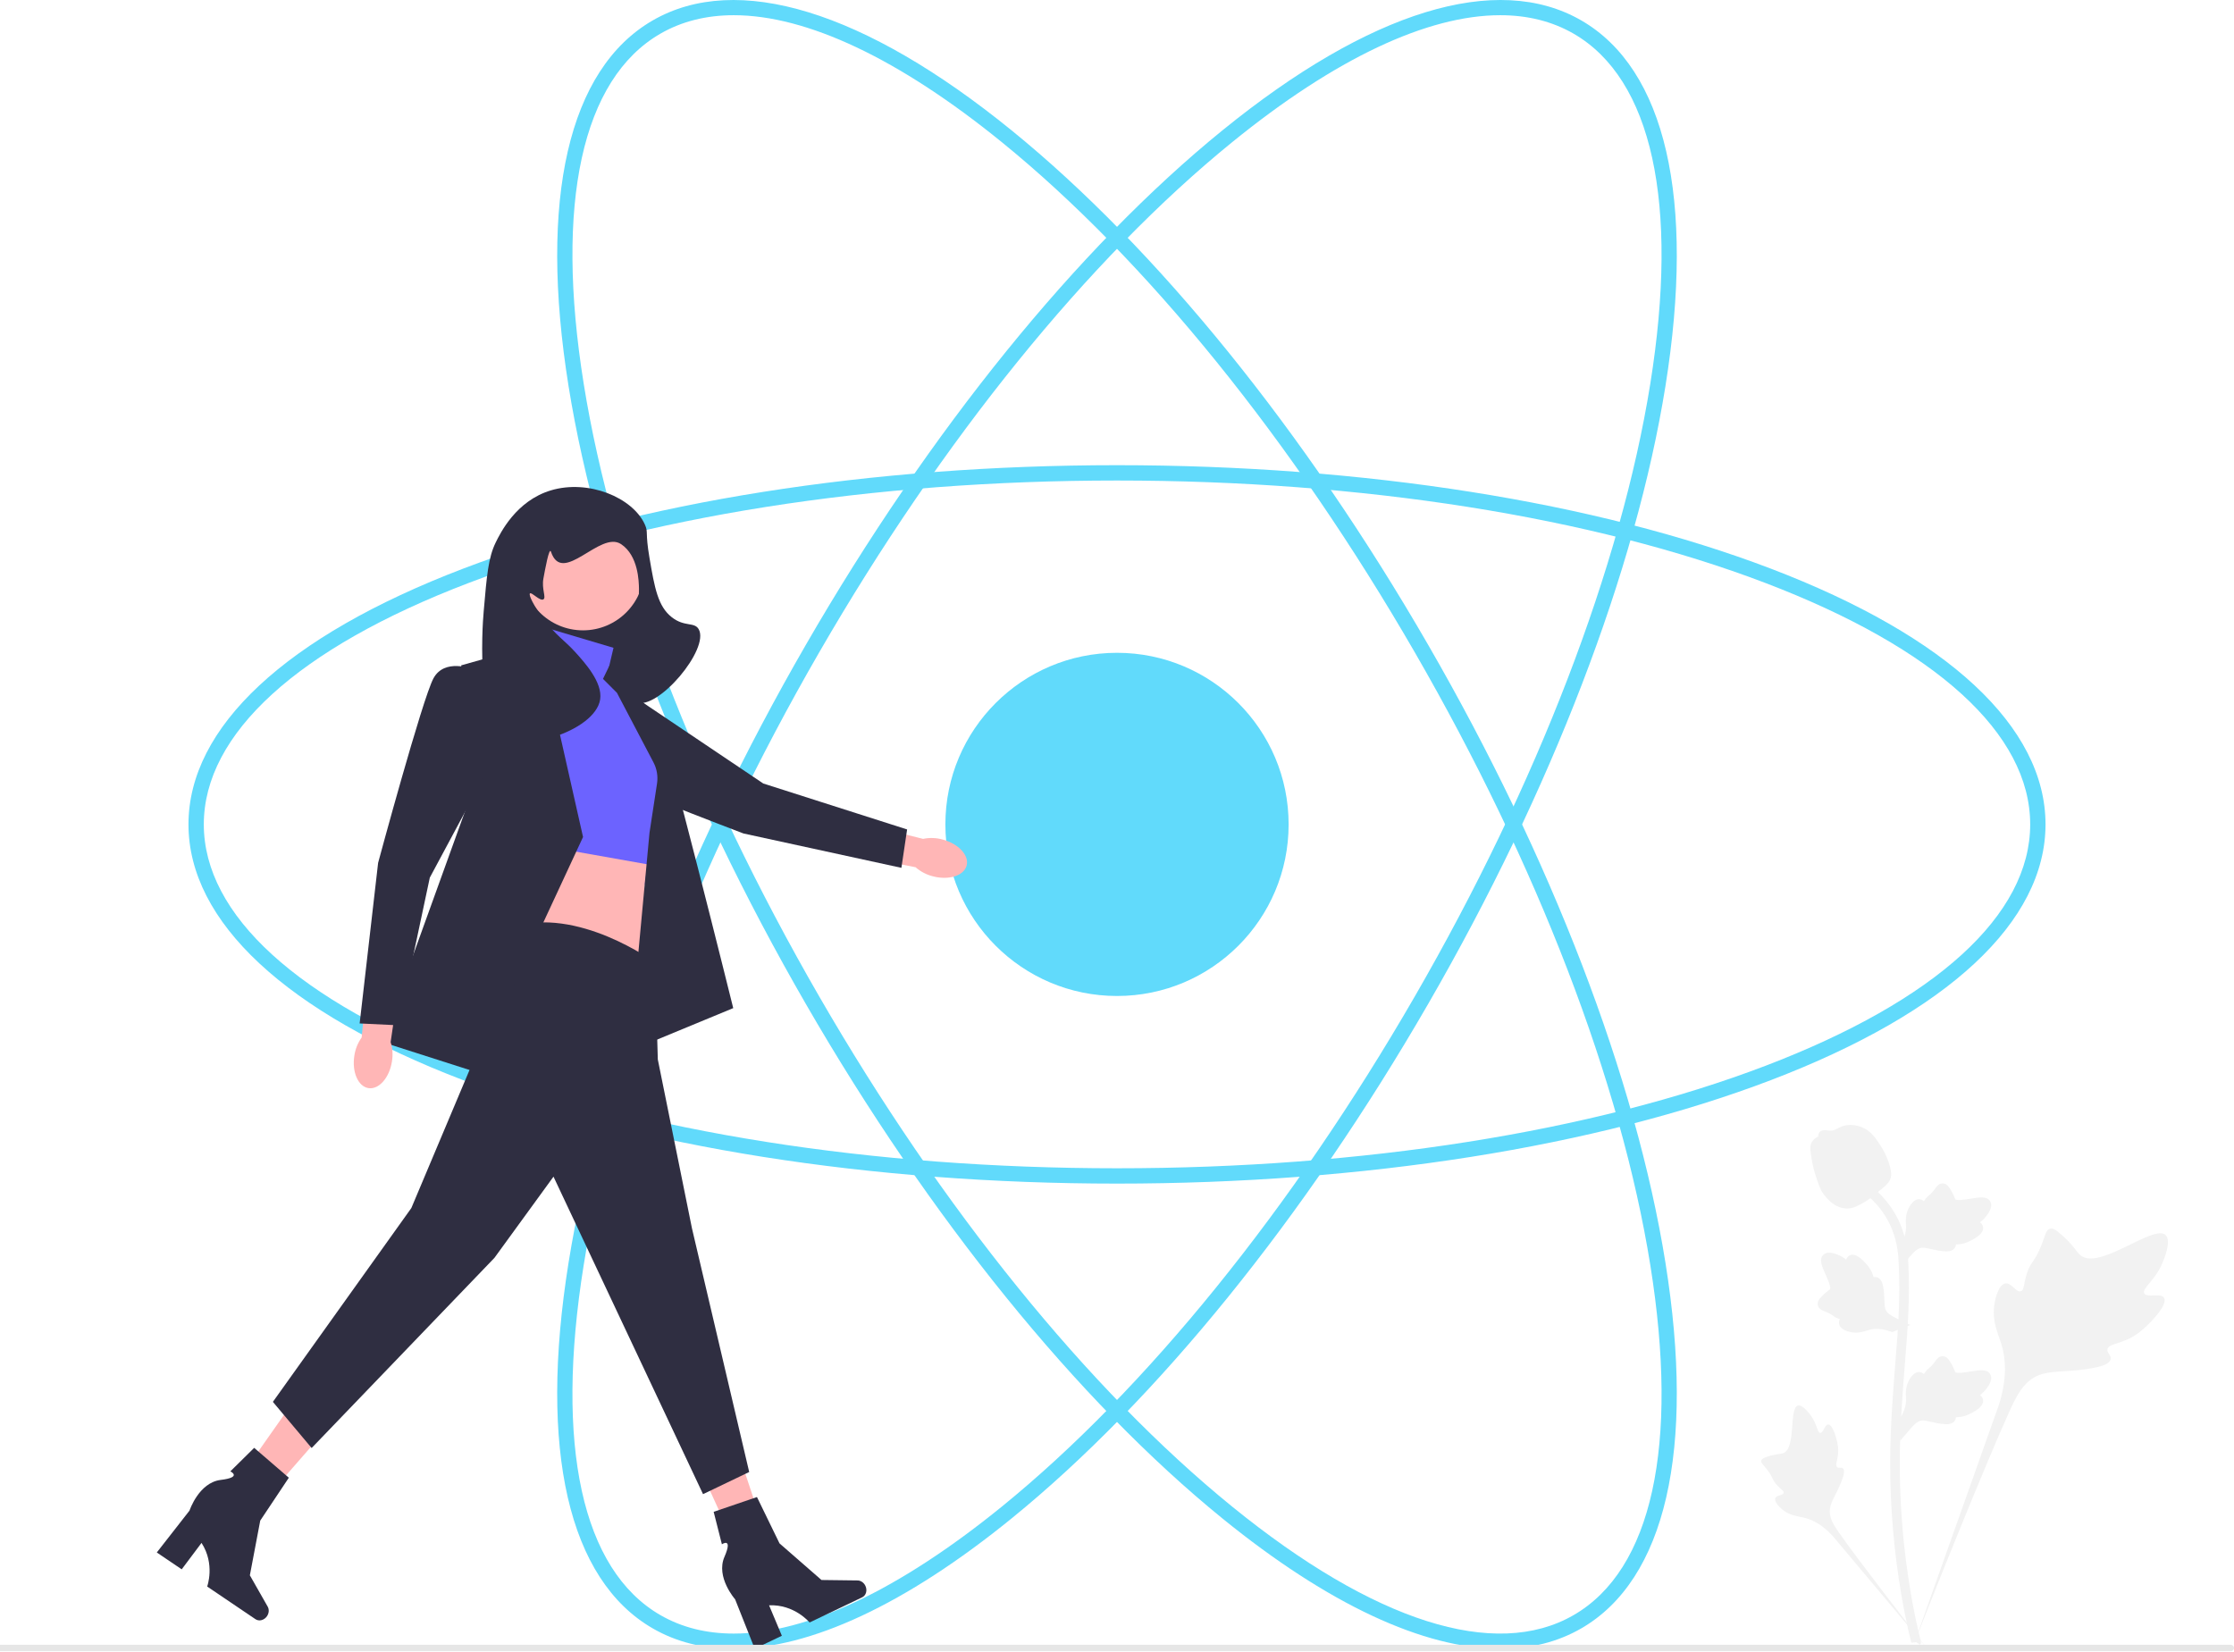
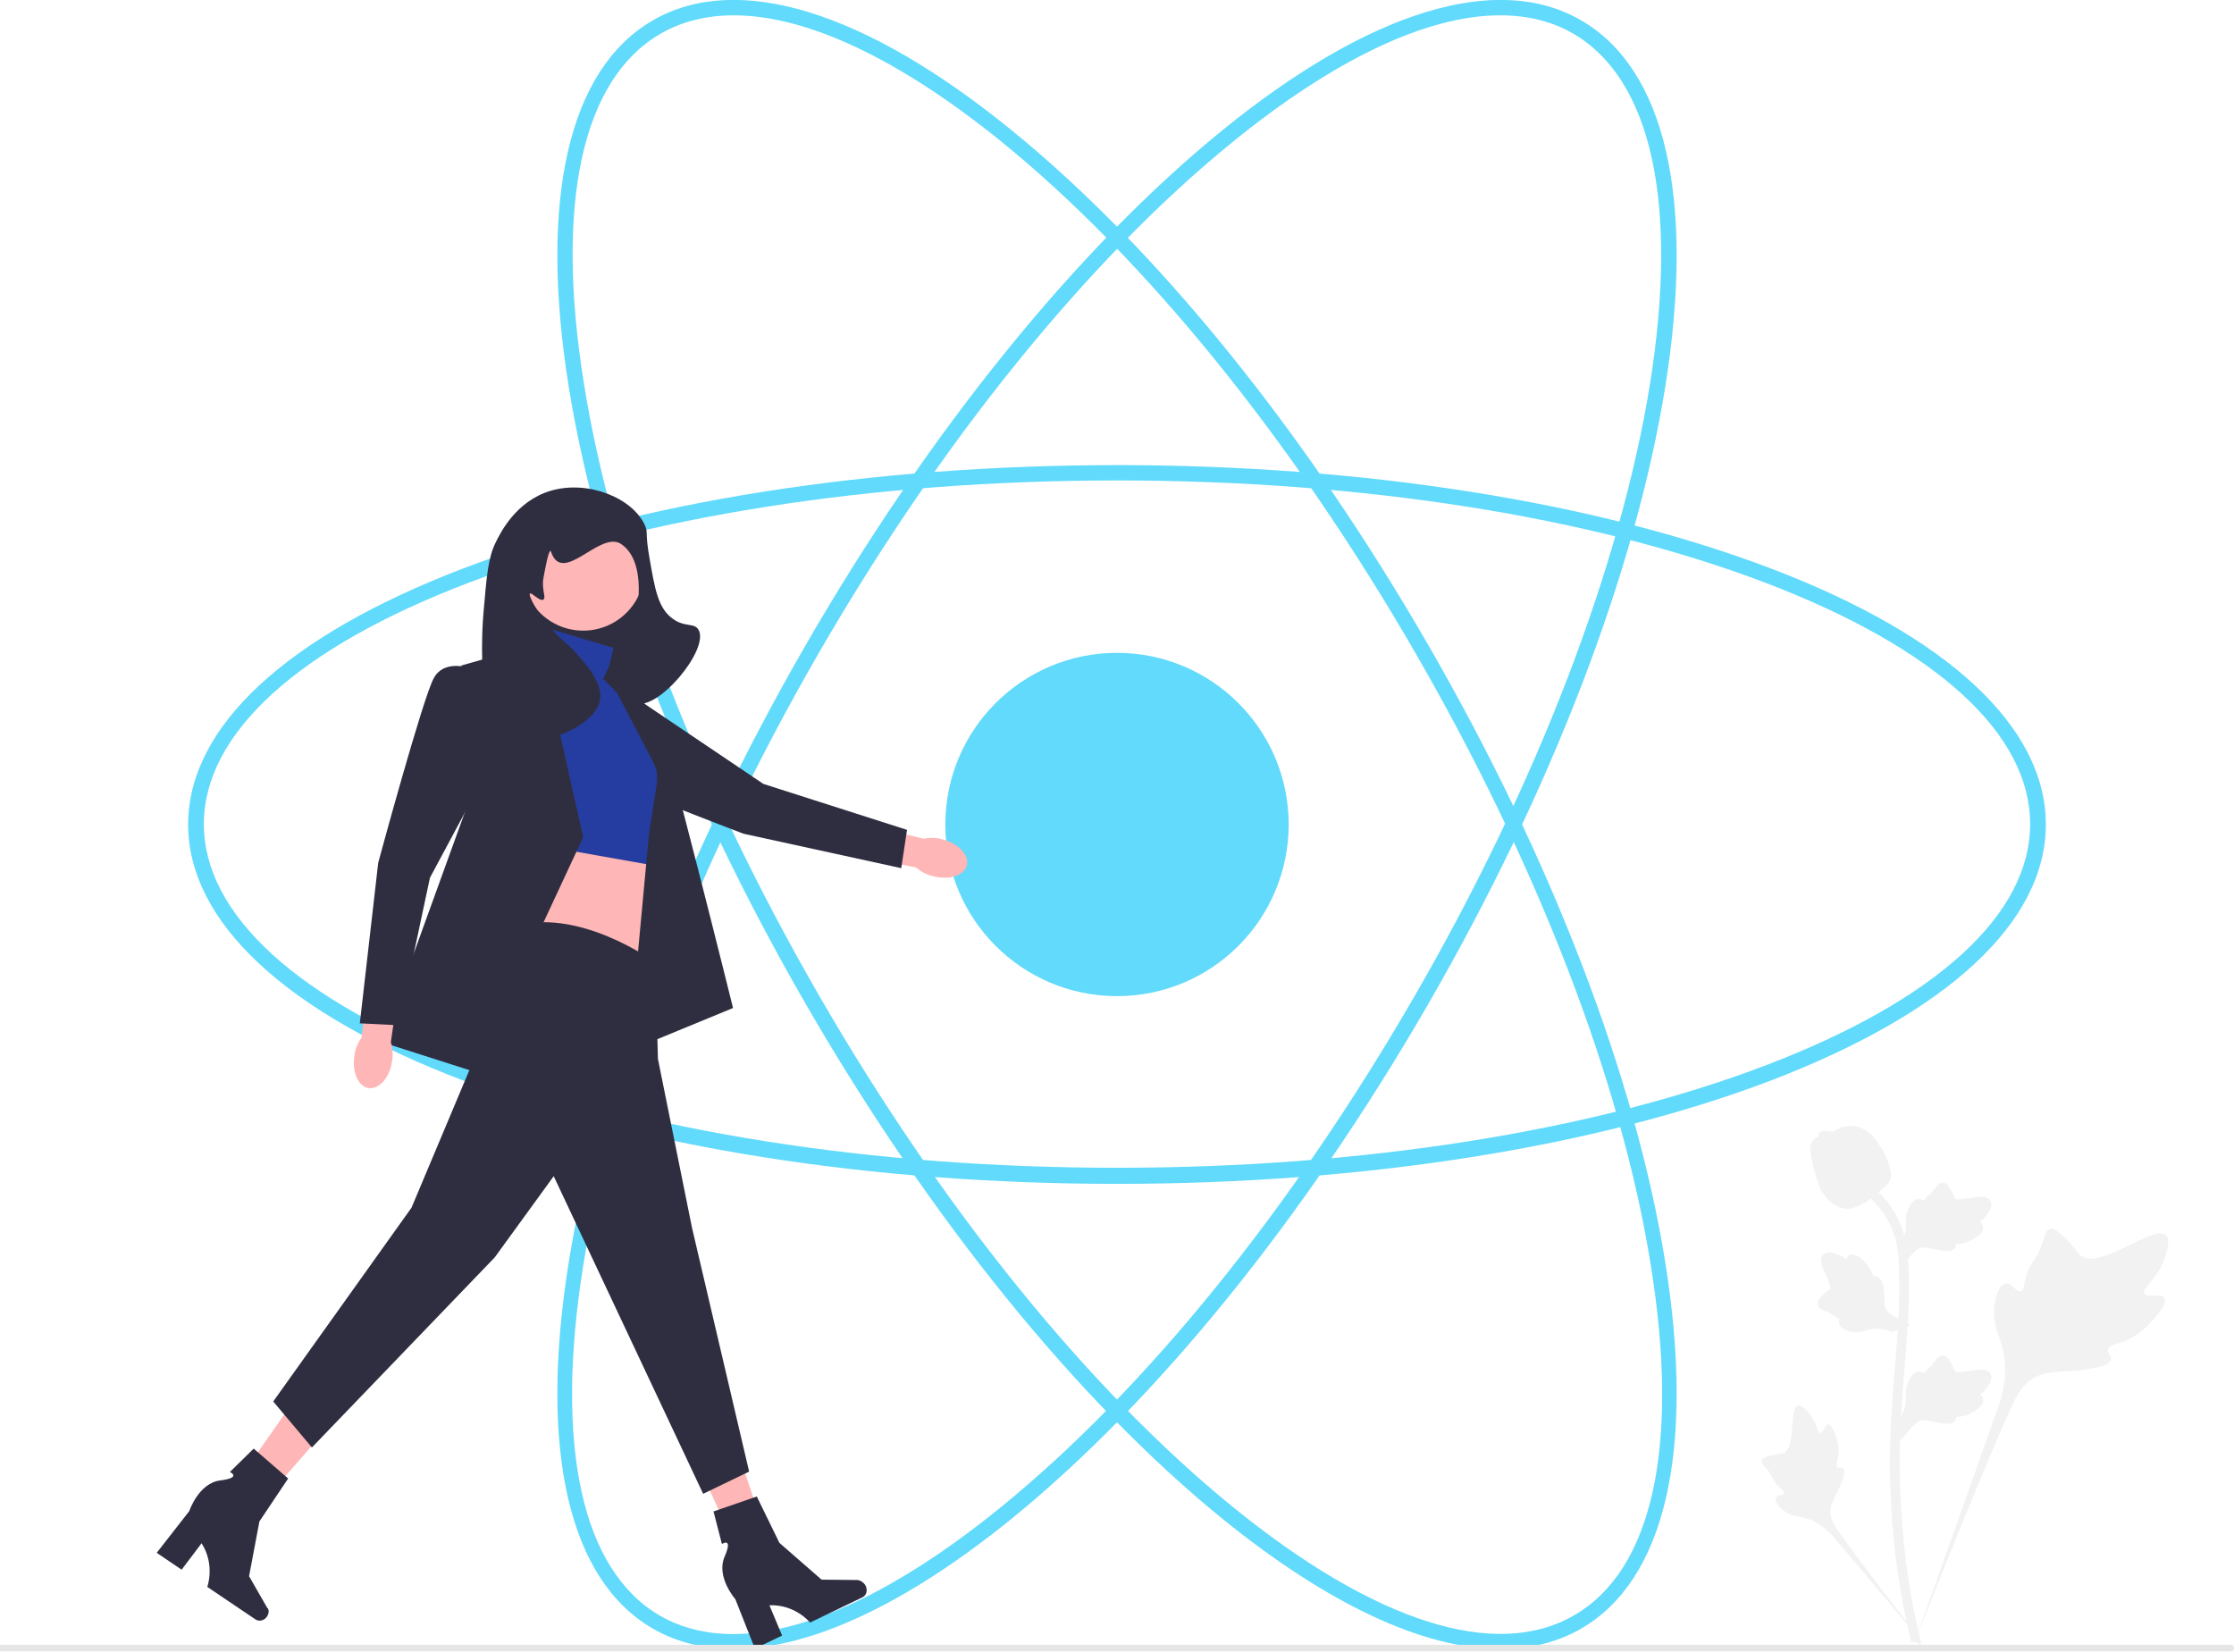
- <svg xmlns="http://www.w3.org/2000/svg" width="583.04" height="431.02" viewBox="0 0 583.04 431.02">
+ <svg xmlns="http://www.w3.org/2000/svg" version="1.1" id="Layer_1" x="0px" y="0px" viewBox="0 0 583 431" style="enable-background:new 0 0 583 431;" xml:space="preserve">
+   <style type="text/css">
+ 	.st0{fill:#61DAFB;}
+ 	.st1{fill:#F2F2F2;}
+ 	.st2{fill:#FFB6B6;}
+ 	.st3{fill:#2F2E41;}
+ 	.st4{fill:#253DA1;}
+ 	.st5{fill:#E6E6E6;}
+ </style>
  <g>
-     <path d="M291.52,308.951c-64.433,0-125.038-9.592-170.652-27.008-46.222-17.648-71.678-41.355-71.678-66.755s25.456-49.105,71.678-66.754c45.614-17.416,106.22-27.008,170.652-27.008s125.038,9.592,170.652,27.008c46.222,17.648,71.677,41.355,71.677,66.754s-25.456,49.106-71.677,66.755c-45.615,17.416-106.22,27.008-170.652,27.008Zm0-183.524c-63.957,0-124.056,9.498-169.226,26.745-44.563,17.015-69.104,39.395-69.104,63.017s24.541,46.003,69.104,63.018c45.17,17.247,105.269,26.745,169.226,26.745s124.056-9.498,169.225-26.745c44.563-17.015,69.104-39.395,69.104-63.018s-24.541-46.002-69.104-63.017c-45.17-17.247-105.269-26.745-169.225-26.745Z" fill="#61dafb" />
-     <path d="M391.642,430.378c-20.024,0-44.985-11.573-72.607-34.022-37.891-30.795-76.5-78.485-108.716-134.285-32.216-55.8-54.212-113.082-61.937-161.293-7.827-48.854-.024-82.752,21.972-95.452,21.996-12.699,55.255-2.507,93.649,28.697,37.891,30.795,76.5,78.485,108.716,134.285,32.216,55.8,54.212,113.082,61.937,161.294,7.827,48.854,.024,82.752-21.972,95.452-6.171,3.562-13.233,5.324-21.042,5.324ZM191.505,3.969c-7.139,0-13.562,1.594-19.149,4.82-20.458,11.812-27.569,44.255-20.022,91.355,7.649,47.742,29.473,104.538,61.451,159.926,31.979,55.388,70.253,102.686,107.774,133.181,37.017,30.086,68.67,40.151,89.127,28.338,20.458-11.812,27.569-44.255,20.022-91.354-7.649-47.742-29.473-104.538-61.451-159.927-31.979-55.388-70.253-102.686-107.775-133.181C234.576,15.259,210.504,3.969,191.505,3.969Z" fill="#61dafb" />
-     <path d="M191.397,430.378c-7.812,0-14.869-1.761-21.042-5.324-21.996-12.7-29.799-46.599-21.972-95.452,7.724-48.212,29.72-105.494,61.937-161.294,32.216-55.8,70.825-103.49,108.716-134.285C357.43,2.817,390.69-7.375,412.685,5.325c21.996,12.699,29.799,46.598,21.972,95.452-7.724,48.211-29.72,105.494-61.937,161.293-32.216,55.8-70.825,103.49-108.716,134.285-27.62,22.448-52.584,34.022-72.607,34.022ZM391.535,3.969c-19,0-43.069,11.288-69.978,33.158-37.521,30.495-75.796,77.793-107.774,133.181-31.978,55.389-53.802,112.185-61.451,159.927-7.546,47.1-.436,79.543,20.022,91.354,5.586,3.226,12.012,4.819,19.149,4.82,19,.002,43.069-11.288,69.977-33.158,37.521-30.495,75.796-77.793,107.775-133.181,31.978-55.389,53.802-112.185,61.451-159.926,7.546-47.1,.436-79.543-20.022-91.355-5.586-3.225-12.012-4.82-19.149-4.82Z" fill="#61dafb" />
-     <circle cx="291.52" cy="215.189" r="44.789" fill="#61dafb" />
+     <path class="st0" d="M291.5,309c-64.4,0-125-9.6-170.7-27c-46.2-17.6-71.7-41.4-71.7-66.8s25.5-49.1,71.7-66.8   c45.6-17.4,106.2-27,170.7-27s125,9.6,170.7,27c46.2,17.6,71.7,41.4,71.7,66.8s-25.5,49.1-71.7,66.8C416.6,299.4,356,309,291.5,309   z M291.5,125.4c-64,0-124.1,9.5-169.2,26.7c-44.6,17-69.1,39.4-69.1,63s24.5,46,69.1,63c45.2,17.2,105.3,26.7,169.2,26.7   s124.1-9.5,169.2-26.7c44.6-17,69.1-39.4,69.1-63s-24.5-46-69.1-63C415.6,134.9,355.5,125.4,291.5,125.4z" />
+     <path class="st0" d="M391.6,430.4c-20,0-45-11.6-72.6-34c-37.9-30.8-76.5-78.5-108.7-134.3c-32.2-55.8-54.2-113.1-61.9-161.3   c-7.8-48.9,0-82.8,22-95.5c22-12.7,55.3-2.5,93.6,28.7c37.9,30.8,76.5,78.5,108.7,134.3c32.2,55.8,54.2,113.1,61.9,161.3   c7.8,48.9,0,82.8-22,95.5C406.5,428.6,399.5,430.4,391.6,430.4z M191.5,4c-7.1,0-13.6,1.6-19.1,4.8c-20.5,11.8-27.6,44.3-20,91.4   c7.6,47.7,29.5,104.5,61.5,159.9c32,55.4,70.3,102.7,107.8,133.2c37,30.1,68.7,40.2,89.1,28.3c20.5-11.8,27.6-44.3,20-91.4   c-7.6-47.7-29.5-104.5-61.5-159.9c-32-55.4-70.3-102.7-107.8-133.2C234.6,15.3,210.5,4,191.5,4z" />
+     <path class="st0" d="M191.4,430.4c-7.8,0-14.9-1.8-21-5.3c-22-12.7-29.8-46.6-22-95.5c7.7-48.2,29.7-105.5,61.9-161.3   C242.5,112.5,281.1,64.8,319,34c38.4-31.2,71.7-41.4,93.6-28.7c22,12.7,29.8,46.6,22,95.5c-7.7,48.2-29.7,105.5-61.9,161.3   c-32.2,55.8-70.8,103.5-108.7,134.3C236.4,418.8,211.4,430.4,191.4,430.4z M391.5,4c-19,0-43.1,11.3-70,33.2   c-37.5,30.5-75.8,77.8-107.8,133.2c-32,55.4-53.8,112.2-61.5,159.9c-7.5,47.1-0.4,79.5,20,91.4c5.6,3.2,12,4.8,19.1,4.8   c19,0,43.1-11.3,70-33.2c37.5-30.5,75.8-77.8,107.8-133.2c32-55.4,53.8-112.2,61.5-159.9c7.5-47.1,0.4-79.5-20-91.4   C405.1,5.6,398.7,4,391.5,4L391.5,4z" />
+     <circle class="st0" cx="291.5" cy="215.2" r="44.8" />
  </g>
  <g>
-     <path d="M564.784,338.786c-.844-1.424-4.497,.101-5.168-1.191-.669-1.287,2.725-3.249,4.663-7.73,.35-.808,2.553-5.9,.922-7.472-3.092-2.978-17.24,9.313-22.191,5.29-1.087-.883-1.846-2.645-5.134-5.506-1.308-1.138-2.099-1.652-2.865-1.461-1.086,.271-1.172,1.725-2.337,4.584-1.747,4.287-2.78,4.028-3.798,7.449-.756,2.539-.583,4.016-1.472,4.303-1.258,.407-2.416-2.286-4.011-2.045-1.627,.246-2.611,3.382-2.922,5.73-.583,4.406,1.035,7.313,1.932,10.371,.975,3.322,1.553,8.375-.698,15.528l-22.277,62.766c4.918-12.879,19.158-48.185,25.142-61.305,1.727-3.787,3.635-7.629,7.551-9.145,3.77-1.46,8.949-.588,15.55-2.179,.771-.186,2.911-.73,3.18-1.988,.223-1.04-1.036-1.621-.842-2.595,.259-1.307,2.734-1.323,5.775-2.831,2.144-1.063,3.48-2.328,4.629-3.415,.346-.328,5.495-5.262,4.371-7.157Z" fill="#f2f2f2" />
-     <path d="M477.139,371.829c-.942,.004-1.248,2.236-2.076,2.193-.825-.043-.808-2.275-2.448-4.519-.296-.405-2.159-2.955-3.401-2.608-2.354,.658-.404,11.148-3.806,12.418-.747,.279-1.831,.143-4.184,.931-.936,.314-1.417,.554-1.544,.985-.18,.611,.508,1.073,1.575,2.47,1.6,2.094,1.175,2.527,2.56,4.013,1.028,1.104,1.803,1.445,1.687,1.964-.163,.735-1.819,.526-2.161,1.379-.349,.87,.907,2.257,1.969,3.087,1.994,1.557,3.888,1.602,5.647,2.044,1.912,.48,4.559,1.654,7.42,4.823l24.378,29.044c-4.902-6.13-18.122-23.306-22.835-30.028-1.36-1.941-2.696-3.985-2.31-6.345,.371-2.272,2.293-4.562,3.417-8.261,.131-.432,.481-1.639-.058-2.134-.446-.409-1.095,.041-1.517-.335-.567-.504,.14-1.724,.277-3.651,.097-1.359-.138-2.38-.341-3.258-.061-.265-.997-4.215-2.251-4.21Z" fill="#f2f2f2" />
-     <path d="M495.939,376.049l-.568-5.068,.259-.384c1.2-1.777,1.812-3.512,1.819-5.159,.001-.262-.011-.524-.023-.79-.049-1.057-.11-2.371,.575-3.903,.384-.854,1.463-2.831,3.086-2.587,.437,.061,.767,.262,1.018,.497,.037-.059,.075-.117,.115-.181,.505-.771,.905-1.101,1.291-1.419,.296-.245,.602-.497,1.082-1.094,.21-.262,.374-.492,.513-.685,.42-.585,.968-1.282,1.935-1.27,1.033,.049,1.574,.903,1.932,1.468,.64,1.008,.93,1.735,1.122,2.217,.07,.176,.149,.374,.19,.436,.333,.489,3.038,.032,4.057-.135,2.289-.382,4.27-.712,5.087,.732,.585,1.033,.15,2.398-1.33,4.168-.461,.551-.952,.969-1.388,1.297,.361,.215,.684,.546,.815,1.065h0c.308,1.228-.748,2.459-3.137,3.663-.593,.301-1.392,.702-2.512,.896-.527,.091-1.002,.113-1.408,.125-.009,.235-.064,.489-.207,.751-.42,.771-1.293,1.138-2.61,1.05-1.449-.076-2.642-.352-3.694-.595-.919-.21-1.711-.389-2.332-.347-1.153,.093-2.041,1.016-3.083,2.212l-2.603,3.042Z" fill="#f2f2f2" />
-     <path d="M498.572,345.873l-4.758,1.835-.437-.153c-2.023-.71-3.857-.862-5.452-.451-.254,.065-.504,.143-.759,.223-1.01,.316-2.266,.708-3.922,.434-.924-.155-3.11-.697-3.285-2.329-.052-.438,.059-.809,.222-1.111-.066-.021-.133-.042-.204-.065-.874-.293-1.295-.597-1.7-.889-.312-.224-.633-.456-1.332-.769-.307-.137-.571-.237-.793-.322-.672-.258-1.486-.611-1.719-1.549-.215-1.011,.474-1.751,.93-2.241,.813-.875,1.442-1.34,1.86-1.648,.153-.112,.324-.239,.373-.294,.389-.446-.74-2.947-1.159-3.891-.95-2.118-1.772-3.95-.582-5.106,.851-.828,2.282-.754,4.369,.229,.65,.307,1.179,.675,1.607,1.013,.117-.404,.354-.8,.823-1.058h0c1.11-.61,2.569,.099,4.339,2.105,.442,.498,1.033,1.169,1.504,2.203,.221,.487,.363,.941,.478,1.331,.229-.051,.49-.063,.779,.009,.852,.21,1.429,.962,1.678,2.258,.294,1.421,.329,2.645,.362,3.724,.03,.942,.058,1.753,.255,2.344,.382,1.091,1.5,1.717,2.922,2.421l3.603,1.746Z" fill="#f2f2f2" />
-     <path d="M495.939,330.942l-.568-5.068,.259-.384c1.2-1.777,1.812-3.512,1.819-5.159,.001-.262-.011-.524-.023-.79-.049-1.057-.11-2.371,.575-3.903,.384-.854,1.463-2.831,3.086-2.587,.437,.061,.767,.262,1.018,.497,.037-.059,.075-.117,.115-.181,.505-.771,.905-1.101,1.291-1.419,.296-.245,.602-.497,1.082-1.094,.21-.262,.374-.492,.513-.685,.42-.585,.968-1.282,1.935-1.27,1.033,.049,1.574,.903,1.932,1.468,.64,1.008,.93,1.735,1.122,2.217,.07,.176,.149,.374,.19,.436,.333,.489,3.038,.032,4.057-.135,2.289-.382,4.27-.712,5.087,.732,.585,1.033,.15,2.398-1.33,4.168-.461,.551-.952,.969-1.388,1.297,.361,.215,.684,.546,.815,1.065h0c.308,1.228-.748,2.459-3.137,3.663-.593,.301-1.392,.702-2.512,.896-.527,.091-1.002,.113-1.408,.125-.009,.235-.064,.489-.207,.751-.42,.771-1.293,1.138-2.61,1.05-1.449-.076-2.642-.352-3.694-.595-.919-.21-1.711-.389-2.332-.347-1.153,.093-2.041,1.016-3.083,2.212l-2.603,3.042Z" fill="#f2f2f2" />
-     <path d="M501.124,429.32l-1.062-.666-.257-1.226,.257,1.226-1.238,.142c-.02-.115-.087-.379-.188-.793-.554-2.266-2.244-9.162-3.654-20.023-.984-7.581-1.541-15.376-1.656-23.17-.115-7.807,.255-13.717,.551-18.467,.224-3.583,.496-6.994,.762-10.317,.71-8.878,1.379-17.265,.881-26.55-.11-2.073-.341-6.387-2.862-10.978-1.462-2.663-3.476-5.027-5.987-7.023l1.561-1.963c2.771,2.207,5,4.826,6.623,7.782,2.795,5.09,3.047,9.791,3.168,12.05,.507,9.449-.17,17.916-.887,26.88-.264,3.311-.536,6.708-.759,10.276-.294,4.706-.66,10.565-.546,18.271,.113,7.701,.663,15.4,1.634,22.886,1.392,10.724,3.058,17.517,3.605,19.749,.291,1.192,.352,1.441,.054,1.914Z" fill="#f2f2f2" />
-     <path d="M482.075,315.456c-.103,0-.207-.002-.312-.01-2.134-.115-4.11-1.392-5.875-3.796-.827-1.131-1.251-2.42-2.095-4.992-.131-.396-.767-2.408-1.154-5.176-.253-1.808-.221-2.565,.137-3.233,.398-.744,1.041-1.263,1.766-1.613-.032-.24-.006-.487,.098-.739,.427-1.045,1.563-.908,2.177-.842,.311,.039,.699,.091,1.117,.069,.658-.032,1.012-.228,1.548-.521,.513-.281,1.15-.631,2.096-.825,1.865-.389,3.427,.139,3.942,.313,2.71,.903,4.046,3.01,5.593,5.45,.308,.489,1.367,2.271,2.065,4.713,.504,1.762,.433,2.545,.281,3.128-.308,1.197-1.036,1.882-2.885,3.394-1.931,1.583-2.9,2.376-3.732,2.858-1.937,1.118-3.153,1.821-4.768,1.821Z" fill="#f2f2f2" />
+     <path class="st1" d="M564.8,338.8c-0.8-1.4-4.5,0.1-5.2-1.2c-0.7-1.3,2.7-3.2,4.7-7.7c0.3-0.8,2.6-5.9,0.9-7.5   c-3.1-3-17.2,9.3-22.2,5.3c-1.1-0.9-1.8-2.6-5.1-5.5c-1.3-1.1-2.1-1.7-2.9-1.5c-1.1,0.3-1.2,1.7-2.3,4.6c-1.7,4.3-2.8,4-3.8,7.4   c-0.8,2.5-0.6,4-1.5,4.3c-1.3,0.4-2.4-2.3-4-2c-1.6,0.2-2.6,3.4-2.9,5.7c-0.6,4.4,1,7.3,1.9,10.4c1,3.3,1.6,8.4-0.7,15.5   l-22.3,62.8c4.9-12.9,19.2-48.2,25.1-61.3c1.7-3.8,3.6-7.6,7.6-9.1c3.8-1.5,8.9-0.6,15.6-2.2c0.8-0.2,2.9-0.7,3.2-2   c0.2-1-1-1.6-0.8-2.6c0.3-1.3,2.7-1.3,5.8-2.8c2.1-1.1,3.5-2.3,4.6-3.4C560.8,345.6,565.9,340.7,564.8,338.8L564.8,338.8z" />
+     <path class="st1" d="M477.1,371.8c-0.9,0-1.2,2.2-2.1,2.2c-0.8,0-0.8-2.3-2.4-4.5c-0.3-0.4-2.2-3-3.4-2.6   c-2.4,0.7-0.4,11.1-3.8,12.4c-0.7,0.3-1.8,0.1-4.2,0.9c-0.9,0.3-1.4,0.6-1.5,1c-0.2,0.6,0.5,1.1,1.6,2.5c1.6,2.1,1.2,2.5,2.6,4   c1,1.1,1.8,1.4,1.7,2c-0.2,0.7-1.8,0.5-2.2,1.4c-0.3,0.9,0.9,2.3,2,3.1c2,1.6,3.9,1.6,5.6,2c1.9,0.5,4.6,1.7,7.4,4.8l24.4,29   c-4.9-6.1-18.1-23.3-22.8-30c-1.4-1.9-2.7-4-2.3-6.3c0.4-2.3,2.3-4.6,3.4-8.3c0.1-0.4,0.5-1.6-0.1-2.1c-0.4-0.4-1.1,0-1.5-0.3   c-0.6-0.5,0.1-1.7,0.3-3.7c0.1-1.4-0.1-2.4-0.3-3.3C479.3,375.8,478.4,371.8,477.1,371.8L477.1,371.8z" />
+     <path class="st1" d="M495.9,376l-0.6-5.1l0.3-0.4c1.2-1.8,1.8-3.5,1.8-5.2c0-0.3,0-0.5,0-0.8c0-1.1-0.1-2.4,0.6-3.9   c0.4-0.9,1.5-2.8,3.1-2.6c0.4,0.1,0.8,0.3,1,0.5c0-0.1,0.1-0.1,0.1-0.2c0.5-0.8,0.9-1.1,1.3-1.4c0.3-0.2,0.6-0.5,1.1-1.1   c0.2-0.3,0.4-0.5,0.5-0.7c0.4-0.6,1-1.3,1.9-1.3c1,0,1.6,0.9,1.9,1.5c0.6,1,0.9,1.7,1.1,2.2c0.1,0.2,0.1,0.4,0.2,0.4   c0.3,0.5,3,0,4.1-0.1c2.3-0.4,4.3-0.7,5.1,0.7c0.6,1,0.2,2.4-1.3,4.2c-0.5,0.6-1,1-1.4,1.3c0.4,0.2,0.7,0.5,0.8,1.1l0,0   c0.3,1.2-0.7,2.5-3.1,3.7c-0.6,0.3-1.4,0.7-2.5,0.9c-0.5,0.1-1,0.1-1.4,0.1c0,0.2-0.1,0.5-0.2,0.8c-0.4,0.8-1.3,1.1-2.6,1   c-1.4-0.1-2.6-0.4-3.7-0.6c-0.9-0.2-1.7-0.4-2.3-0.3c-1.2,0.1-2,1-3.1,2.2L495.9,376L495.9,376z" />
+     <path class="st1" d="M498.6,345.9l-4.8,1.8l-0.4-0.2c-2-0.7-3.9-0.9-5.5-0.5c-0.3,0.1-0.5,0.1-0.8,0.2c-1,0.3-2.3,0.7-3.9,0.4   c-0.9-0.2-3.1-0.7-3.3-2.3c-0.1-0.4,0.1-0.8,0.2-1.1c-0.1,0-0.1,0-0.2-0.1c-0.9-0.3-1.3-0.6-1.7-0.9c-0.3-0.2-0.6-0.5-1.3-0.8   c-0.3-0.1-0.6-0.2-0.8-0.3c-0.7-0.3-1.5-0.6-1.7-1.5c-0.2-1,0.5-1.8,0.9-2.2c0.8-0.9,1.4-1.3,1.9-1.6c0.2-0.1,0.3-0.2,0.4-0.3   c0.4-0.4-0.7-2.9-1.2-3.9c-0.9-2.1-1.8-4-0.6-5.1c0.9-0.8,2.3-0.8,4.4,0.2c0.6,0.3,1.2,0.7,1.6,1c0.1-0.4,0.4-0.8,0.8-1.1l0,0   c1.1-0.6,2.6,0.1,4.3,2.1c0.4,0.5,1,1.2,1.5,2.2c0.2,0.5,0.4,0.9,0.5,1.3c0.2-0.1,0.5-0.1,0.8,0c0.9,0.2,1.4,1,1.7,2.3   c0.3,1.4,0.3,2.6,0.4,3.7c0,0.9,0.1,1.8,0.3,2.3c0.4,1.1,1.5,1.7,2.9,2.4L498.6,345.9L498.6,345.9z" />
+     <path class="st1" d="M495.9,330.9l-0.6-5.1l0.3-0.4c1.2-1.8,1.8-3.5,1.8-5.2c0-0.3,0-0.5,0-0.8c0-1.1-0.1-2.4,0.6-3.9   c0.4-0.9,1.5-2.8,3.1-2.6c0.4,0.1,0.8,0.3,1,0.5c0-0.1,0.1-0.1,0.1-0.2c0.5-0.8,0.9-1.1,1.3-1.4c0.3-0.2,0.6-0.5,1.1-1.1   c0.2-0.3,0.4-0.5,0.5-0.7c0.4-0.6,1-1.3,1.9-1.3c1,0,1.6,0.9,1.9,1.5c0.6,1,0.9,1.7,1.1,2.2c0.1,0.2,0.1,0.4,0.2,0.4   c0.3,0.5,3,0,4.1-0.1c2.3-0.4,4.3-0.7,5.1,0.7c0.6,1,0.2,2.4-1.3,4.2c-0.5,0.6-1,1-1.4,1.3c0.4,0.2,0.7,0.5,0.8,1.1l0,0   c0.3,1.2-0.7,2.5-3.1,3.7c-0.6,0.3-1.4,0.7-2.5,0.9c-0.5,0.1-1,0.1-1.4,0.1c0,0.2-0.1,0.5-0.2,0.8c-0.4,0.8-1.3,1.1-2.6,1   c-1.4-0.1-2.6-0.4-3.7-0.6c-0.9-0.2-1.7-0.4-2.3-0.3c-1.2,0.1-2,1-3.1,2.2L495.9,330.9L495.9,330.9z" />
+     <path class="st1" d="M501.1,429.3l-1.1-0.7l-0.3-1.2l0.3,1.2l-1.2,0.1c0-0.1-0.1-0.4-0.2-0.8c-0.6-2.3-2.2-9.2-3.7-20   c-1-7.6-1.5-15.4-1.7-23.2c-0.1-7.8,0.3-13.7,0.6-18.5c0.2-3.6,0.5-7,0.8-10.3c0.7-8.9,1.4-17.3,0.9-26.5c-0.1-2.1-0.3-6.4-2.9-11   c-1.5-2.7-3.5-5-6-7l1.6-2c2.8,2.2,5,4.8,6.6,7.8c2.8,5.1,3,9.8,3.2,12.1c0.5,9.4-0.2,17.9-0.9,26.9c-0.3,3.3-0.5,6.7-0.8,10.3   c-0.3,4.7-0.7,10.6-0.5,18.3c0.1,7.7,0.7,15.4,1.6,22.9c1.4,10.7,3.1,17.5,3.6,19.7C501.4,428.6,501.4,428.8,501.1,429.3   L501.1,429.3z" />
+     <path class="st1" d="M482.1,315.5c-0.1,0-0.2,0-0.3,0c-2.1-0.1-4.1-1.4-5.9-3.8c-0.8-1.1-1.3-2.4-2.1-5c-0.1-0.4-0.8-2.4-1.2-5.2   c-0.3-1.8-0.2-2.6,0.1-3.2c0.4-0.7,1-1.3,1.8-1.6c0-0.2,0-0.5,0.1-0.7c0.4-1,1.6-0.9,2.2-0.8c0.3,0,0.7,0.1,1.1,0.1   c0.7,0,1-0.2,1.5-0.5c0.5-0.3,1.2-0.6,2.1-0.8c1.9-0.4,3.4,0.1,3.9,0.3c2.7,0.9,4,3,5.6,5.4c0.3,0.5,1.4,2.3,2.1,4.7   c0.5,1.8,0.4,2.5,0.3,3.1c-0.3,1.2-1,1.9-2.9,3.4c-1.9,1.6-2.9,2.4-3.7,2.9C484.9,314.8,483.7,315.5,482.1,315.5L482.1,315.5z" />
  </g>
  <g>
    <g>
-       <path id="b-164" d="M243.47,228.74c4.166,1.099,8.11-.159,8.809-2.811,.699-2.651-2.111-5.691-6.279-6.79-1.659-.462-3.404-.52-5.09-.169l-17.71-4.434-1.904,8.355,17.661,3.484c1.294,1.137,2.841,1.948,4.512,2.364Z" fill="#ffb6b6" />
-       <path d="M146.133,188.062s-3.597,6.903,1.389,10.308,46.502,19.186,46.502,19.186l41.23,8.973,1.488-10.02-37.538-11.993-31.304-21.053-21.767,4.599Z" fill="#2f2e41" />
+       <path id="b-164" class="st2" d="M243.5,228.7c4.2,1.1,8.1-0.2,8.8-2.8c0.7-2.7-2.1-5.7-6.3-6.8c-1.7-0.5-3.4-0.5-5.1-0.2    l-17.7-4.4l-1.9,8.4l17.7,3.5C240.3,227.5,241.8,228.3,243.5,228.7L243.5,228.7z" />
+       <path class="st3" d="M146.1,188.1c0,0-3.6,6.9,1.4,10.3s46.5,19.2,46.5,19.2l41.2,9l1.5-10l-37.5-12l-31.3-21.1L146.1,188.1    L146.1,188.1z" />
    </g>
    <g>
-       <polygon points="195.229 410.87 202.222 407.724 191.212 374.816 180.892 379.457 195.229 410.87" fill="#ffb6b6" />
-       <path d="M225.854,413.944h0c.559,1.168,.183,2.512-.839,3.001l-13.725,6.567s-3.948-4.783-10.573-4.484l3.336,7.947-7.08,3.388-5.117-12.897s-5.091-5.774-2.791-11.071c2.299-5.297-.659-3.297-.659-3.297l-2.151-8.469,11.301-3.861,5.884,12.094,10.954,9.558,9.416,.118c.838,.01,1.642,.563,2.045,1.407l0-0Z" fill="#2f2e41" />
+       <polygon class="st2" points="195.2,410.9 202.2,407.7 191.2,374.8 180.9,379.5   " />
+       <path class="st3" d="M225.9,413.9L225.9,413.9c0.6,1.2,0.2,2.5-0.8,3l-13.7,6.6c0,0-3.9-4.8-10.6-4.5l3.3,7.9l-7.1,3.4l-5.1-12.9    c0,0-5.1-5.8-2.8-11.1c2.3-5.3-0.7-3.3-0.7-3.3l-2.2-8.5l11.3-3.9l5.9,12.1l11,9.6l9.4,0.1C224.6,412.5,225.5,413.1,225.9,413.9    L225.9,413.9L225.9,413.9z" />
    </g>
    <g>
-       <polygon points="56.861 393.879 63.109 398.323 85.938 372.188 76.717 365.63 56.861 393.879" fill="#ffb6b6" />
-       <path d="M69.689,421.858h0c-.725,1.073-2.075,1.428-3.014,.793l-12.604-8.522s2.131-5.825-1.476-11.39l-5.171,6.896-6.502-4.396,8.541-10.935s2.409-7.311,8.142-8.005c5.733-.694,2.512-2.235,2.512-2.235l6.22-6.137,9.044,7.799-7.461,11.19-2.709,14.283,4.658,8.184c.415,.728,.344,1.701-.18,2.476l0,0Z" fill="#2f2e41" />
+       <polygon class="st2" points="56.9,393.9 63.1,398.3 85.9,372.2 76.7,365.6   " />
+       <path class="st3" d="M69.7,421.9L69.7,421.9c-0.7,1.1-2.1,1.4-3,0.8l-12.6-8.5c0,0,2.1-5.8-1.5-11.4l-5.2,6.9l-6.5-4.4l8.5-10.9    c0,0,2.4-7.3,8.1-8c5.7-0.7,2.5-2.2,2.5-2.2l6.2-6.1l9,7.8l-7.5,11.2l-2.7,14.3l4.7,8.2C70.3,420.1,70.2,421.1,69.7,421.9    L69.7,421.9L69.7,421.9z" />
    </g>
-     <rect x="134.654" y="143.321" width="32.834" height="45.092" fill="#2f2e41" />
-     <path d="M160.115,169.095l-17.828-5.3-3.373,9.155-.482,55.892s25.537-5.782,31.319,3.855l1.927-17.346s6.264-8.673,.964-19.755c-5.3-11.082-10.297-16.079-10.297-16.079l-4.158-2.231,1.927-8.191Z" fill="#6c63ff" />
-     <path d="M139.637,220.41l-2.409,24.573,31.801,6.746s-2.409-21.201,.482-26.019l-29.873-5.3Z" fill="#ffb6b6" />
-     <path d="M170.956,251.247s-20.237-14.937-37.583-9.155c0,0-20.478,12.769-9.878,34.933l-16.141,38.306-36.137,50.592,10.118,12.046,47.701-49.629,15.419-21.201,39.028,82.875,12.046-5.782-14.937-63.602-8.914-44.088-.723-25.296Z" fill="#2f2e41" />
-     <polygon points="123.736 279.675 99.645 271.966 122.773 207.882 120.364 173.672 140.768 167.917 152.164 218.482 123.736 279.675" fill="#2f2e41" />
-     <path d="M161.014,180.848l-3.642-3.642,1.624-3.357s10.514,10.905,12.442,13.796,19.925,75.502,19.925,75.502l-27.152,11.227,5.3-57.013,1.962-12.824c.29-1.896-.034-3.836-.926-5.534l-9.533-18.155Z" fill="#2f2e41" />
-     <circle cx="152.152" cy="148.56" r="15.977" fill="#ffb6b6" />
-     <path d="M162.089,142.029c-5.482-3.656-15.293,10.985-18.293,1.985-.468-1.403-1.568,4.805-1.971,6.977-.511,2.759,.782,4.962,0,5.456-.884,.558-3.05-1.932-3.507-1.559-.447,.365,.99,3.259,3.507,6.625,3.341,4.467,5.435,5.555,8.183,8.573,2.559,2.81,7.294,8.01,6.625,12.47-1.258,8.388-21.741,14.871-28.058,8.573-1.512-1.508-1.808-4.923-2.338-11.691-.789-10.072-.193-17.63,0-19.874,.804-9.343,1.206-14.015,3.118-17.926,1.22-2.497,5.33-10.907,14.418-13.639,9.763-2.935,21.382,1.85,24.55,8.963,.915,2.055,.026,1.836,1.169,8.573,1.353,7.973,2.229,12.758,5.845,15.588,3.322,2.6,5.886,1.147,7.014,3.118,2.927,5.112-10.656,21.289-16.367,19.095-3.441-1.322-3.745-9.206-3.507-12.86,.512-7.868,4.41-9.537,4.287-16.757-.033-1.91-.149-8.671-4.676-11.691Z" fill="#2f2e41" />
+     <rect x="134.7" y="143.3" class="st3" width="32.8" height="45.1" />
+     <path class="st4" d="M160.1,169.1l-17.8-5.3l-3.4,9.2l-0.5,55.9c0,0,25.5-5.8,31.3,3.9l1.9-17.3c0,0,6.3-8.7,1-19.8   c-5.3-11.1-10.3-16.1-10.3-16.1l-4.2-2.2L160.1,169.1L160.1,169.1z" />
+     <path class="st2" d="M139.6,220.4l-2.4,24.6l31.8,6.7c0,0-2.4-21.2,0.5-26L139.6,220.4z" />
+     <path class="st3" d="M171,251.2c0,0-20.2-14.9-37.6-9.2c0,0-20.5,12.8-9.9,34.9l-16.1,38.3l-36.1,50.6l10.1,12l47.7-49.6l15.4-21.2   l39,82.9l12-5.8l-14.9-63.6l-8.9-44.1L171,251.2L171,251.2z" />
+     <polygon class="st3" points="123.7,279.7 99.6,272 122.8,207.9 120.4,173.7 140.8,167.9 152.2,218.5  " />
+     <path class="st3" d="M161,180.8l-3.6-3.6l1.6-3.4c0,0,10.5,10.9,12.4,13.8s19.9,75.5,19.9,75.5l-27.2,11.2l5.3-57l2-12.8   c0.3-1.9,0-3.8-0.9-5.5L161,180.8L161,180.8z" />
+     <circle class="st2" cx="152.2" cy="148.6" r="16" />
+     <path class="st3" d="M162.1,142c-5.5-3.7-15.3,11-18.3,2c-0.5-1.4-1.6,4.8-2,7c-0.5,2.8,0.8,5,0,5.5c-0.9,0.6-3-1.9-3.5-1.6   c-0.4,0.4,1,3.3,3.5,6.6c3.3,4.5,5.4,5.6,8.2,8.6c2.6,2.8,7.3,8,6.6,12.5c-1.3,8.4-21.7,14.9-28.1,8.6c-1.5-1.5-1.8-4.9-2.3-11.7   c-0.8-10.1-0.2-17.6,0-19.9c0.8-9.3,1.2-14,3.1-17.9c1.2-2.5,5.3-10.9,14.4-13.6c9.8-2.9,21.4,1.9,24.6,9c0.9,2.1,0,1.8,1.2,8.6   c1.4,8,2.2,12.8,5.8,15.6c3.3,2.6,5.9,1.1,7,3.1c2.9,5.1-10.7,21.3-16.4,19.1c-3.4-1.3-3.7-9.2-3.5-12.9c0.5-7.9,4.4-9.5,4.3-16.8   C166.7,151.8,166.6,145,162.1,142L162.1,142z" />
    <g>
-       <path id="c-165" d="M92.482,275.542c-.678,4.255,.967,8.053,3.675,8.485,2.708,.431,5.452-2.668,6.13-6.924,.294-1.696,.178-3.439-.339-5.081l2.647-18.063-8.503-1.061-1.706,17.92c-1.002,1.401-1.655,3.021-1.903,4.725Z" fill="#ffb6b6" />
-       <path d="M123.255,174.636s-7.227-2.891-10.118,2.409-14.455,48.183-14.455,48.183l-4.818,41.919,10.118,.482,8.191-38.546,17.828-33.246-6.746-21.201Z" fill="#2f2e41" />
+       <path id="c-165" class="st2" d="M92.5,275.5c-0.7,4.3,1,8.1,3.7,8.5c2.7,0.4,5.5-2.7,6.1-6.9c0.3-1.7,0.2-3.4-0.3-5.1l2.6-18.1    l-8.5-1.1l-1.7,17.9C93.4,272.2,92.7,273.8,92.5,275.5L92.5,275.5z" />
+       <path class="st3" d="M123.3,174.6c0,0-7.2-2.9-10.1,2.4s-14.5,48.2-14.5,48.2l-4.8,41.9l10.1,0.5l8.2-38.5l17.8-33.2    C130,195.8,123.3,174.6,123.3,174.6z" />
    </g>
  </g>
-   <path d="M583.04,430.18h0c0,.464-.376,.84-.84,.84H0v-1.68H582.2c.464,0,.84,.376,.84,.84Z" fill="#e6e6e6" />
+   <path class="st5" d="M583,430.2L583,430.2c0,0.5-0.4,0.8-0.8,0.8H0v-1.7h582.2C582.7,429.3,583,429.7,583,430.2z" />
</svg>
